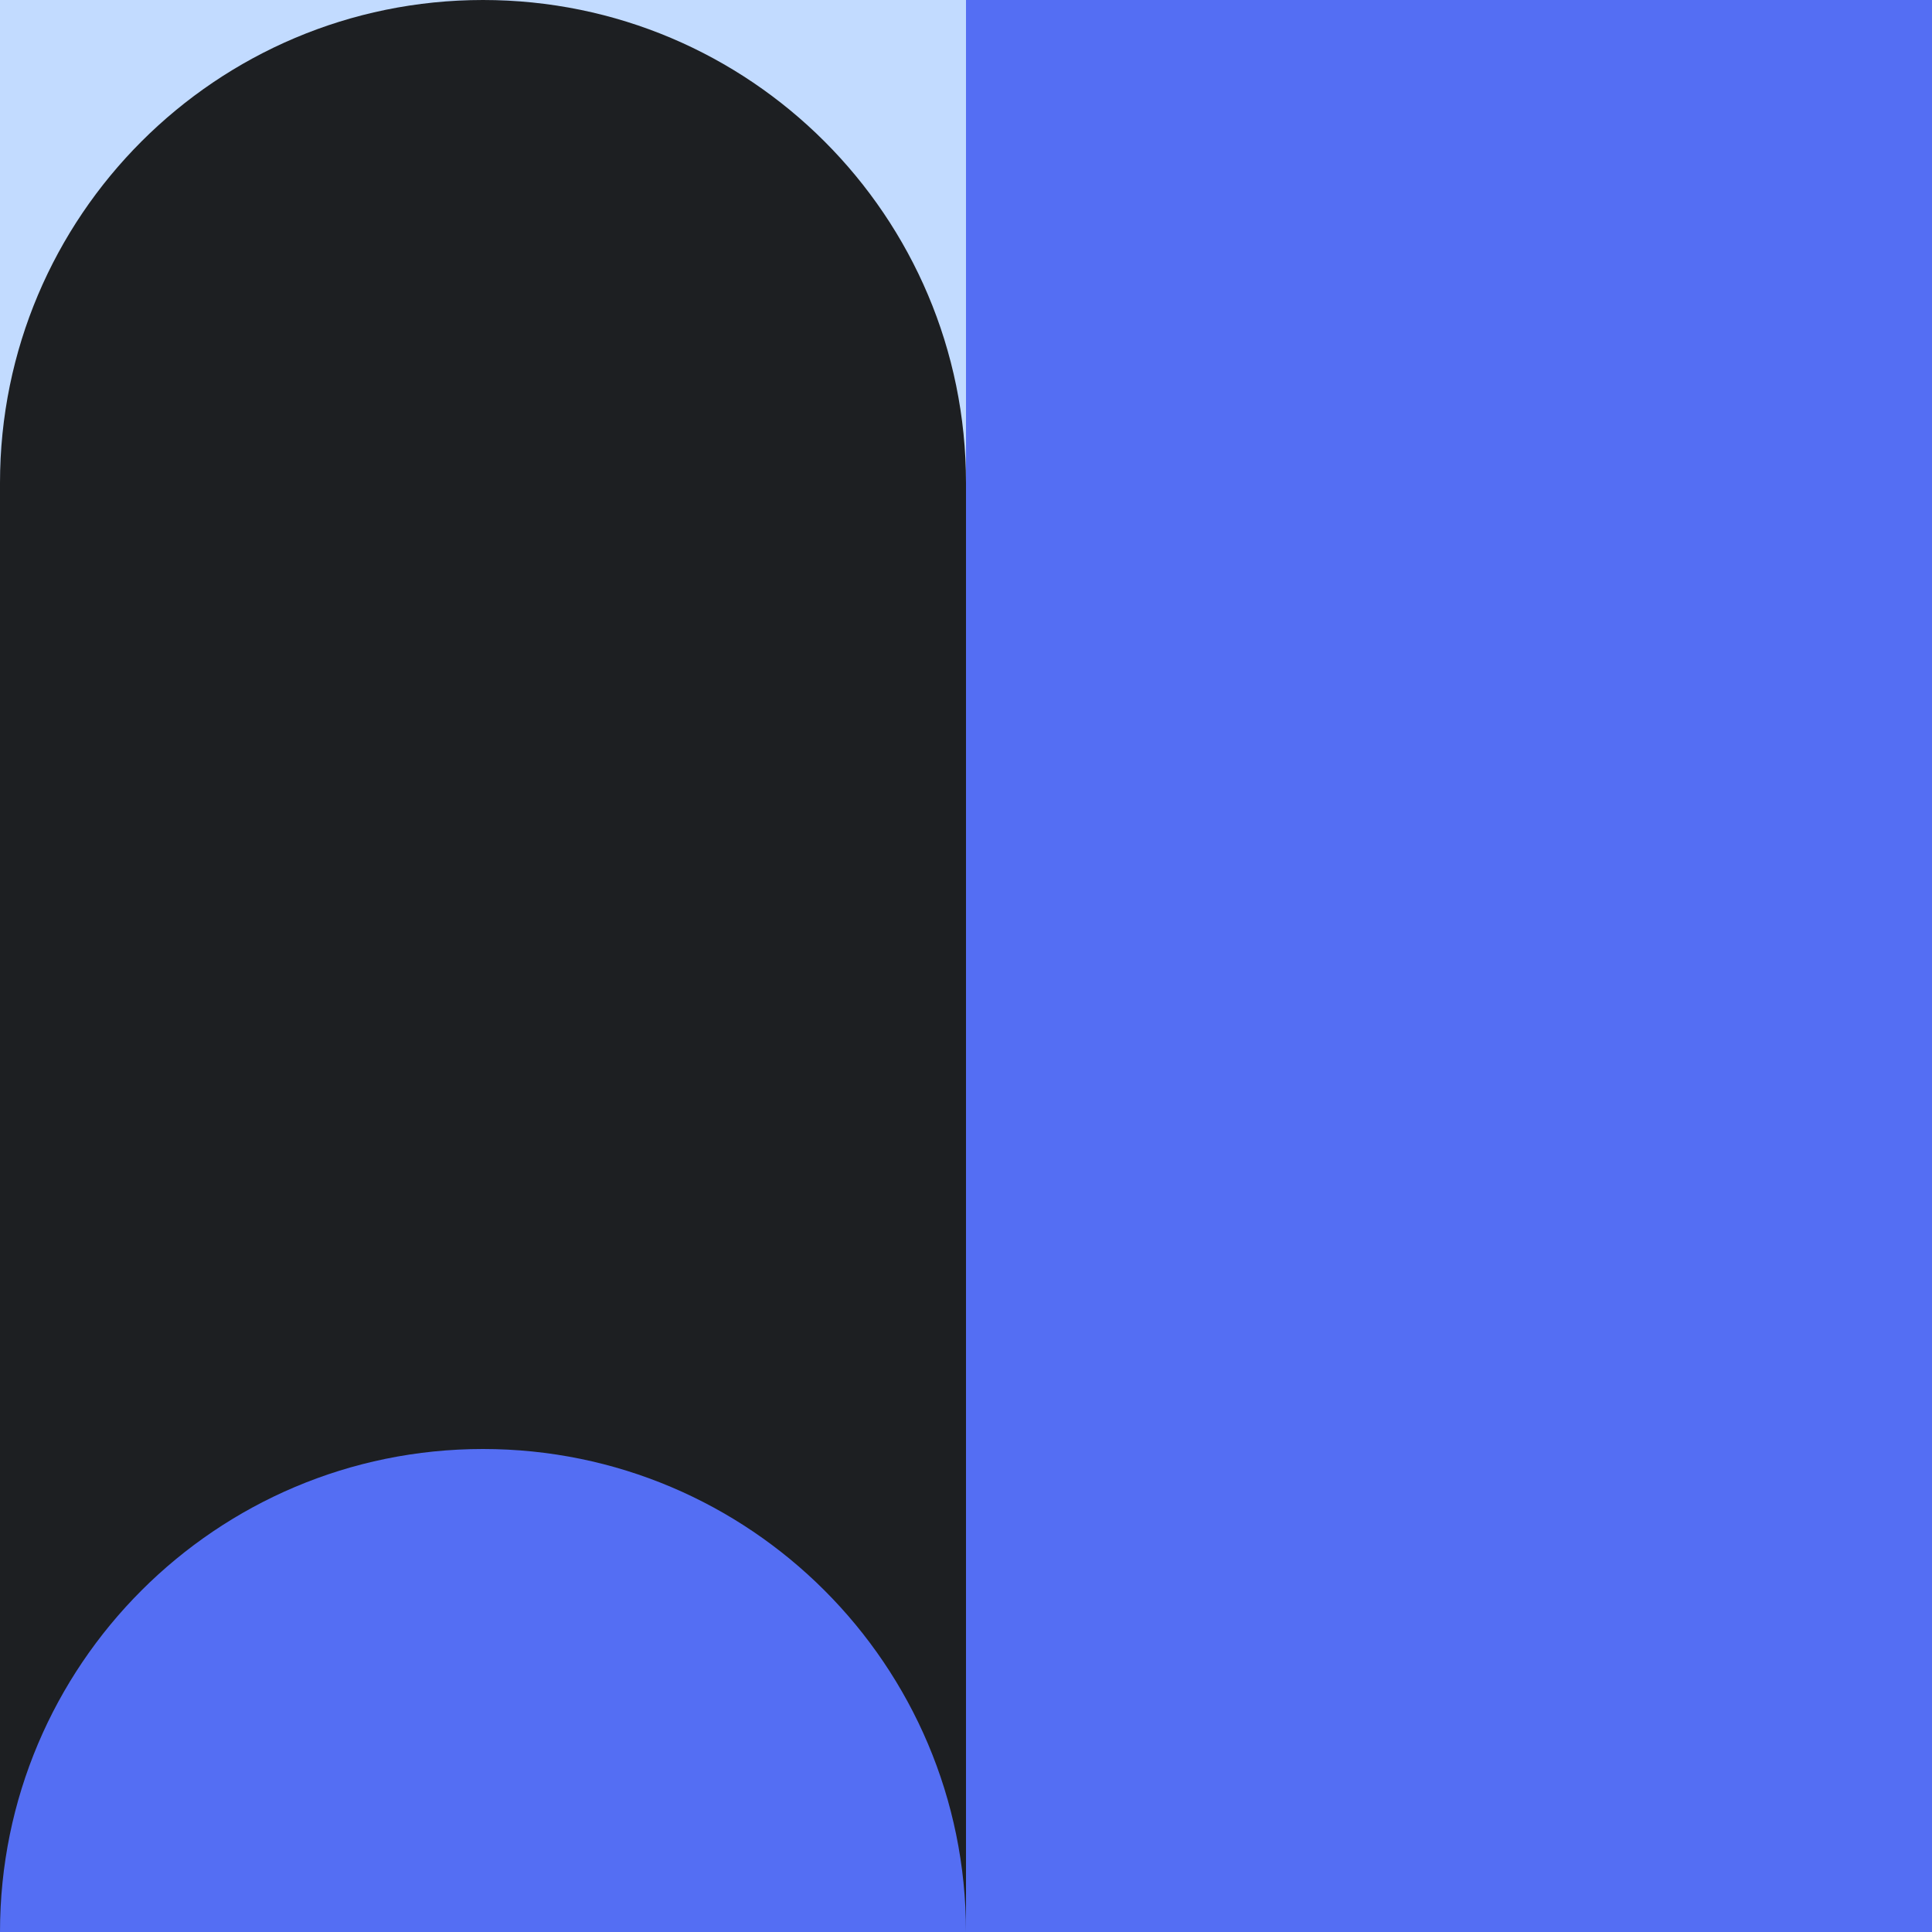
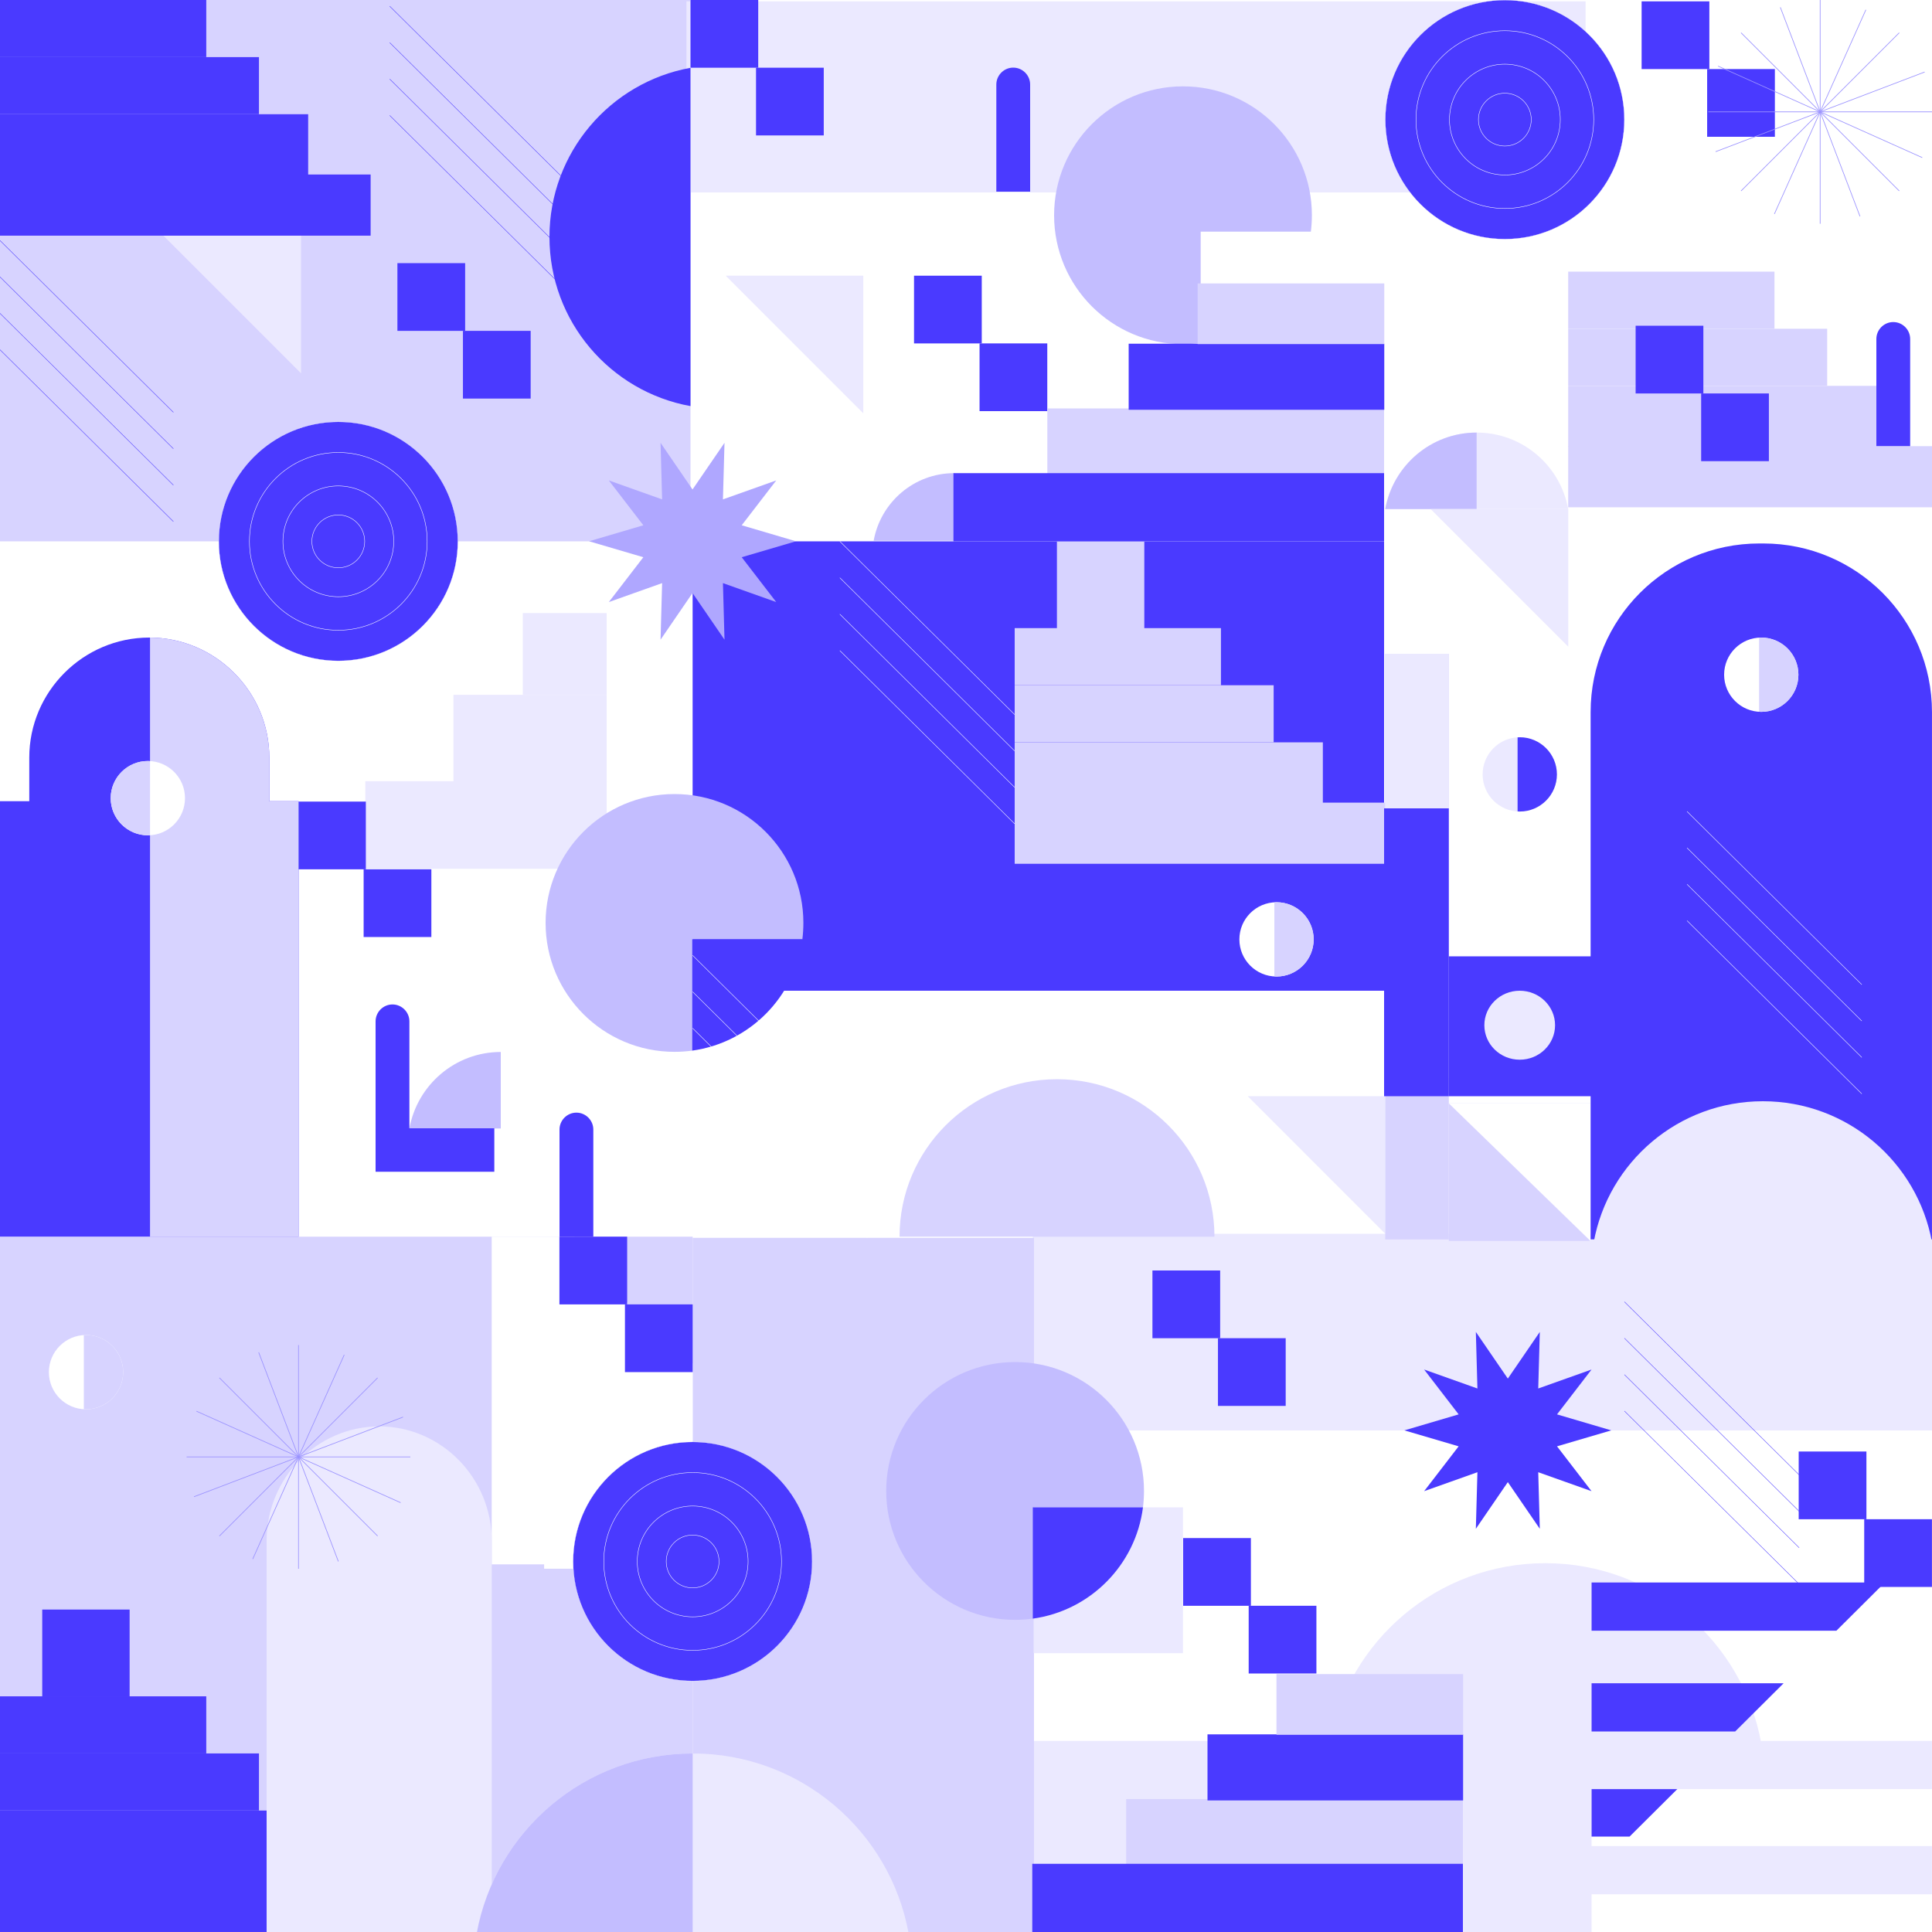
- <svg xmlns="http://www.w3.org/2000/svg" width="400" height="400" viewBox="0 0 400 400" fill="none">
-   <rect x="200" y="200" width="200" height="200" transform="rotate(180 200 200)" fill="#C2DBFF" />
-   <rect x="200" y="200" width="200" height="100" transform="rotate(180 200 200)" fill="#1D1F22" />
-   <path d="M100 0C44.772 0 0 44.772 0 100L200 100C200 44.772 155.228 0 100 0Z" fill="#1D1F22" />
-   <rect width="200" height="200" transform="matrix(-1 0 0 1 400 0)" fill="#546EF3" />
-   <rect x="200" y="400" width="200" height="200" transform="rotate(180 200 400)" fill="#1D1F22" />
-   <path d="M100 300C44.772 300 0 344.772 0 400H200C200 344.772 155.228 300 100 300Z" fill="#546EF3" />
-   <rect width="200" height="200" transform="matrix(-1 0 0 1 400 200)" fill="#546EF3" />
+ <svg xmlns="http://www.w3.org/2000/svg" width="10000" height="10000" viewBox="0 0 10000 10000" fill="none">
+   <g clip-path="url(#clip0_1702_269)">
+     <rect width="10000" height="10000" fill="white" />
+     <path d="M8847.56 7H8497V357.554H8847.56V7Z" fill="#4A3AFF" />
+     <path d="M9186.72 357.446H8836.16V708.001H9186.72V357.446Z" fill="#4A3AFF" />
+     <path d="M2706 3173V3596.25H3140.12V3173.22L2706 3173Z" fill="#EBE9FF" />
+     <path d="M3140.11 3596.46H2347.05V4049.82H3140.11V3596.46Z" fill="#EBE9FF" />
+     <path d="M3140.12 4043.36H1891V4496.72H3140.12V4043.36Z" fill="#EBE9FF" />
+     <path d="M3574 0H-11V2802H3574V0Z" fill="#D7D3FF" />
+     <rect x="5346" y="6386" width="4654" height="1018" fill="#EBE9FF" />
+     <rect x="3553" y="7" width="4654" height="989" fill="#EBE9FF" />
+     <path d="M5351.89 6407H3585V10008.9H5351.89V6407Z" fill="#D7D3FF" />
+     <path d="M9126.89 2813H9106C8623.86 2813 8233 3203.86 8233 3686V6414.89H9999.89V3686C9999.89 3203.86 9609.04 2813 9126.89 2813Z" fill="#4A3AFF" />
+     <path d="M3585.29 6401H0V9999.99H3585.29V6401Z" fill="#D7D3FF" />
+     <path d="M7164 2802H3585V5128H7164V2802Z" fill="#4A3AFF" />
+     <path d="M1067.6 8780.16H0V9075.77H1067.6V8780.16Z" fill="#4A3AFF" />
+     <path d="M1340.41 9075.77H0V9371.26H1340.41V9075.77Z" fill="#4A3AFF" />
+     <path d="M1595.05 9371.37H0V9687.84H1595.05V9371.37Z" fill="#4A3AFF" />
+     <path d="M1918.41 9683.43H0V9999.9H1918.41V9683.43Z" fill="#4A3AFF" />
+     <path d="M6319.6 3251.16H5252V3546.77H6319.6V3251.16Z" fill="#D7D3FF" />
+     <path d="M6592.41 3546.77H5252V3842.26H6592.41V3546.77Z" fill="#D7D3FF" />
+     <path d="M6847.05 3842.37H5252V4158.84H6847.05V3842.37Z" fill="#D7D3FF" />
+     <path d="M7170.41 4154.43H5252V4470.9H7170.41V4154.43Z" fill="#D7D3FF" />
+     <path d="M9184.6 1406H8117V1701.61H9184.6V1406Z" fill="#D7D3FF" />
+     <path d="M9457.41 1701.61H8117V1997.1H9457.41V1701.61Z" fill="#D7D3FF" />
+     <path d="M9712.05 1997.21H8117V2313.68H9712.05V1997.21Z" fill="#D7D3FF" />
+     <path d="M10035.4 2309.27H8117V2625.74H10035.4V2309.27Z" fill="#D7D3FF" />
+     <path d="M1067.6 0H0V295.605H1067.6V0Z" fill="#4A3AFF" />
+     <path d="M1340.41 295.606H0V591.104H1340.41V295.606Z" fill="#4A3AFF" />
+     <path d="M1595.05 591.211H0V907.678H1595.05V591.211Z" fill="#4A3AFF" />
+     <path d="M1918.41 903.269H0V1219.74H1918.41V903.269Z" fill="#4A3AFF" />
+     <path d="M670.906 8331H218.617V8783.28H670.906V8331Z" fill="#4A3AFF" />
+     <path d="M5922.91 2802H5470.62V3254.28H5922.91V2802Z" fill="#D7D3FF" />
+     <path d="M9421.07 0C9421.07 0 9421.07 1134.14 9421.07 1158.01" stroke="#9A92FF" stroke-width="3.533" stroke-miterlimit="10" />
+     <path d="M10000 578.952C10000 578.952 8865.87 578.952 8842 578.952" stroke="#9A92FF" stroke-width="3.533" stroke-miterlimit="10" />
+     <path d="M9830.45 169.578C9830.45 169.578 9028.46 971.552 9011.58 988.435" stroke="#9A92FF" stroke-width="3.533" stroke-miterlimit="10" />
+     <path d="M9830.45 988.327C9830.45 988.327 9028.46 186.353 9011.58 169.47" stroke="#9A92FF" stroke-width="3.533" stroke-miterlimit="10" />
+     <path d="M9962.08 372.706C9962.08 372.706 8902.33 776.596 8879.96 785.091" stroke="#9A92FF" stroke-width="3.533" stroke-miterlimit="10" />
+     <path d="M9627.32 1119.95C9627.32 1119.95 9223.42 60.218 9214.93 37.851" stroke="#9A92FF" stroke-width="3.533" stroke-miterlimit="10" />
+     <path d="M9949.5 815.738C9949.5 815.738 8914.48 351.952 8892.76 342.274" stroke="#9A92FF" stroke-width="3.533" stroke-miterlimit="10" />
+     <path d="M9184.28 1107.37C9184.28 1107.37 9648.08 72.369 9657.75 50.648" stroke="#9A92FF" stroke-width="3.533" stroke-miterlimit="10" />
+     <path d="M3246.01 7056.73V6740.16H2974.71V6401H2545V8097.1H2816.42V8119.68H3155.58H3246.01H3585.28V7056.73H3246.01Z" fill="white" />
+     <path d="M3246.12 6401H2895.56V6751.55H3246.12V6401Z" fill="#4A3AFF" />
+     <path d="M9660.56 7513H9310V7863.55H9660.56V7513Z" fill="#4A3AFF" />
+     <path d="M6315.56 6576H5965V6926.55H6315.56V6576Z" fill="#4A3AFF" />
+     <path d="M6474.56 7961H6124V8311.55H6474.56V7961Z" fill="#4A3AFF" />
+     <path d="M1893.56 4149H1543V4499.55H1893.56V4149Z" fill="#4A3AFF" />
+     <path d="M2407.56 1362H2057V1712.55H2407.56V1362Z" fill="#4A3AFF" />
+     <path d="M5081.56 1427H4731V1777.55H5081.56V1427Z" fill="#4A3AFF" />
+     <path d="M8816.56 1686H8466V2036.55H8816.56V1686Z" fill="#4A3AFF" />
+     <path d="M3924.56 0H3574V350.554H3924.56V0Z" fill="#4A3AFF" />
+     <path d="M3585.28 6751.45H3234.72V7102H3585.28V6751.45Z" fill="#4A3AFF" />
+     <path d="M9999.72 7863.45H9649.16V8214H9999.72V7863.45Z" fill="#4A3AFF" />
+     <path d="M6654.72 6926.45H6304.16V7277H6654.72V6926.45Z" fill="#4A3AFF" />
+     <path d="M6813.72 8311.45H6463.16V8662H6813.72V8311.45Z" fill="#4A3AFF" />
+     <path d="M2232.72 4499.45H1882.16V4850H2232.72V4499.45Z" fill="#4A3AFF" />
+     <path d="M2746.72 1712.45H2396.16V2063H2746.72V1712.45Z" fill="#4A3AFF" />
+     <path d="M5420.72 1777.45H5070.16V2128H5420.72V1777.45Z" fill="#4A3AFF" />
+     <path d="M9155.72 2036.45H8805.16V2387H9155.72V2036.45Z" fill="#4A3AFF" />
+     <path d="M4263.72 350.446H3913.16V701.001H4263.72V350.446Z" fill="#4A3AFF" />
+     <path d="M2545.24 10000.4V7974.75C2545.24 7649.25 2283.07 7383 1962.62 7383C1642.17 7383 1380 7649.25 1380 7974.75V10000.4H2545.24Z" fill="#EBE9FF" />
+     <path d="M1393.96 4146.81V3921.21C1393.96 3579.48 1114.38 3300 772.74 3300C430.997 3300 151.516 3579.58 151.516 3921.21V4146.81H0V6400.79H1545.37V4146.81H1393.96Z" fill="#4A3AFF" />
+     <path d="M1393.96 4146.81V3921.21C1393.96 3580.77 1116.42 3302.15 776.504 3300V6400.69H1545.48V4146.81H1393.96Z" fill="#D7D3FF" />
+     <path d="M4703.39 10008.8C4607.47 9478.38 4143.35 9076 3585.25 9076C3027.15 9076 2562.92 9478.38 2467 10008.8H4703.39Z" fill="#EBE9FF" />
+     <path d="M8117 2635C8076.38 2409.82 7879.85 2239 7643.52 2239C7407.19 2239 7210.62 2409.82 7170 2635H8117Z" fill="#EBE9FF" />
+     <path d="M10000 6430C9924.9 6014.89 9561.51 5700 9124.54 5700C8687.57 5700 8324.1 6014.89 8249 6430H10000Z" fill="#EBE9FF" />
+     <path d="M3574 351C3158.89 426.102 2844 789.487 2844 1226.46C2844 1663.43 3158.89 2026.9 3574 2102V351Z" fill="#4A3AFF" />
+     <path d="M9116.39 9023.84C9020.47 8493.38 8556.35 8091 7998.25 8091C7440.15 8091 6975.92 8493.38 6880 9023.84H9116.39Z" fill="#EBE9FF" />
+     <path d="M3585.14 9076C3027.04 9076 2562.92 9478.38 2467 10008.8H3585.14V9076Z" fill="#C3BDFF" />
+     <path d="M7643 2239C7406.91 2239 7210.58 2409.82 7170 2635H7643V2239Z" fill="#C3BDFF" />
+     <path d="M2592 5445C2355.91 5445 2159.58 5615.82 2119 5841H2592V5445Z" fill="#C3BDFF" />
+     <path d="M4939 2449C4730.86 2449 4557.77 2599.97 4522 2799H4939V2449Z" fill="#C3BDFF" />
+     <path d="M6123.02 7801.97H5350.28V8556.74H6123.02V7801.97Z" fill="#EBE9FF" />
+     <path d="M5921.28 7717.02C5921.28 7745.84 5919.45 7774.12 5916.01 7801.97H5345.65V8378.02C5315.76 8382.11 5285.11 8384.26 5254.14 8384.26C4885.73 8384.26 4587 8085.53 4587 7717.13C4587 7348.72 4885.73 7050 5254.14 7050C5622.55 7049.89 5921.28 7348.72 5921.28 7717.02Z" fill="#C3BDFF" />
+     <path d="M4158.28 4777.02C4158.28 4805.84 4156.45 4834.12 4153.01 4861.97H3582.65V5438.02C3552.76 5442.11 3522.11 5444.26 3491.14 5444.26C3122.73 5444.26 2824 5145.53 2824 4777.13C2824 4408.72 3122.73 4110 3491.14 4110C3859.55 4109.89 4158.28 4408.72 4158.28 4777.02Z" fill="#C3BDFF" />
+     <path d="M6790.28 1114.02C6790.28 1142.84 6788.45 1171.12 6785.01 1198.97H6214.65V1775.02C6184.76 1779.11 6154.11 1781.26 6123.14 1781.26C5754.73 1781.26 5456 1482.53 5456 1114.13C5456 745.724 5754.73 447 6123.14 447C6491.55 446.892 6790.28 745.724 6790.28 1114.02Z" fill="#C3BDFF" />
+     <path d="M5916.01 7801.97C5878.05 8100.27 5643.09 8337.16 5345.65 8378.02V7801.97H5916.01Z" fill="#4A3AFF" />
+     <path d="M4153.01 4861.97C4115.05 5160.27 3880.09 5397.16 3582.65 5438.02V4861.97H4153.01Z" fill="#4A3AFF" />
+     <path d="M3585 5510.4L4489.58 6406.68" stroke="white" stroke-width="2.233" stroke-miterlimit="10" />
+     <path d="M8408 7303.4L9312.58 8199.68" stroke="#4A3AFF" stroke-width="2.233" stroke-miterlimit="10" />
+     <path d="M4347 3367.4L5251.58 4263.68" stroke="white" stroke-width="2.233" stroke-miterlimit="10" />
+     <path d="M8732 4765.4L9636.58 5661.68" stroke="white" stroke-width="2.233" stroke-miterlimit="10" />
+     <path d="M-7 1803.4L897.577 2699.68" stroke="#4A3AFF" stroke-width="2.233" stroke-miterlimit="10" />
+     <path d="M2017 597.403L2921.58 1493.68" stroke="#4A3AFF" stroke-width="2.233" stroke-miterlimit="10" />
+     <path d="M3585 5322.01L4489.58 6218.18" stroke="white" stroke-width="2.233" stroke-miterlimit="10" />
+     <path d="M8408 7115.01L9312.58 8011.18" stroke="#4A3AFF" stroke-width="2.233" stroke-miterlimit="10" />
+     <path d="M4347 3179.01L5251.58 4075.18" stroke="white" stroke-width="2.233" stroke-miterlimit="10" />
+     <path d="M8732 4577.01L9636.58 5473.18" stroke="white" stroke-width="2.233" stroke-miterlimit="10" />
+     <path d="M-7 1615.01L897.577 2511.18" stroke="#4A3AFF" stroke-width="2.233" stroke-miterlimit="10" />
+     <path d="M2017 409.007L2921.58 1305.18" stroke="#4A3AFF" stroke-width="2.233" stroke-miterlimit="10" />
+     <path d="M3585 5133.5L4489.58 6029.68" stroke="white" stroke-width="2.233" stroke-miterlimit="10" />
+     <path d="M8408 6926.5L9312.58 7822.68" stroke="#4A3AFF" stroke-width="2.233" stroke-miterlimit="10" />
+     <path d="M4347 2990.5L5251.58 3886.68" stroke="white" stroke-width="2.233" stroke-miterlimit="10" />
+     <path d="M8732 4388.5L9636.58 5284.68" stroke="white" stroke-width="2.233" stroke-miterlimit="10" />
+     <path d="M-7 1426.5L897.577 2322.68" stroke="#4A3AFF" stroke-width="2.233" stroke-miterlimit="10" />
+     <path d="M2017 220.503L2921.58 1116.68" stroke="#4A3AFF" stroke-width="2.233" stroke-miterlimit="10" />
+     <path d="M3585 4945L4489.58 5841.28" stroke="white" stroke-width="2.233" stroke-miterlimit="10" />
+     <path d="M8408 6738L9312.58 7634.28" stroke="#4A3AFF" stroke-width="2.233" stroke-miterlimit="10" />
+     <path d="M4347 2802L5251.58 3698.28" stroke="white" stroke-width="2.233" stroke-miterlimit="10" />
+     <path d="M8732 4200L9636.58 5096.28" stroke="white" stroke-width="2.233" stroke-miterlimit="10" />
+     <path d="M-7 1238L897.577 2134.28" stroke="#4A3AFF" stroke-width="2.233" stroke-miterlimit="10" />
+     <path d="M2017 32L2921.58 928.28" stroke="#4A3AFF" stroke-width="2.233" stroke-miterlimit="10" />
+     <path d="M445.271 7294.53C551.459 7294.53 637.542 7208.45 637.542 7102.27C637.542 6996.08 551.459 6910 445.271 6910C339.082 6910 253 6996.08 253 7102.27C253 7208.45 339.082 7294.53 445.271 7294.53Z" fill="white" />
+     <path d="M445.271 6910C441.508 6910 437.744 6910.32 433.98 6910.54V7293.89C437.744 7294.1 441.508 7294.43 445.271 7294.43C551.408 7294.43 637.542 7208.4 637.542 7102.16C637.435 6996.13 551.408 6910 445.271 6910Z" fill="#D7D3FF" />
+     <path d="M6607.27 5054.53C6713.46 5054.53 6799.54 4968.45 6799.54 4862.27C6799.54 4756.08 6713.46 4670 6607.27 4670C6501.08 4670 6415 4756.08 6415 4862.27C6415 4968.45 6501.08 5054.53 6607.27 5054.53Z" fill="white" />
+     <path d="M6607.27 4670C6603.51 4670 6599.74 4670.32 6595.98 4670.54V5053.89C6599.74 5054.1 6603.51 5054.43 6607.27 5054.43C6713.41 5054.43 6799.54 4968.4 6799.54 4862.16C6799.43 4756.13 6713.41 4670 6607.27 4670Z" fill="#D7D3FF" />
+     <path d="M765.272 4323.53C659.084 4323.53 573.001 4237.45 573.001 4131.27C573.001 4025.08 659.084 3939 765.272 3939C871.461 3939 957.543 4025.08 957.543 4131.27C957.543 4237.45 871.461 4323.53 765.272 4323.53Z" fill="white" />
+     <path d="M765.272 3939C769.035 3939 772.799 3939.32 776.562 3939.54V4322.89C772.799 4323.1 769.035 4323.43 765.272 4323.43C659.135 4323.43 573.001 4237.4 573.001 4131.16C573.108 4025.13 659.135 3939 765.272 3939Z" fill="#D7D3FF" />
+     <path d="M7866.27 4200.53C7972.46 4200.53 8058.54 4114.45 8058.54 4008.27C8058.54 3902.08 7972.46 3816 7866.27 3816C7760.08 3816 7674 3902.08 7674 4008.27C7674 4114.45 7760.08 4200.53 7866.27 4200.53Z" fill="#EBE9FF" />
+     <path d="M7866.27 3816C7862.51 3816 7858.74 3816.32 7854.98 3816.54V4199.89C7858.74 4200.1 7862.51 4200.43 7866.27 4200.43C7972.41 4200.43 8058.54 4114.4 8058.54 4008.16C8058.43 3902.13 7972.41 3816 7866.27 3816Z" fill="#4A3AFF" />
+     <path d="M9116.27 3684.53C9222.46 3684.53 9308.54 3598.45 9308.54 3492.27C9308.54 3386.08 9222.46 3300 9116.27 3300C9010.08 3300 8924 3386.08 8924 3492.27C8924 3598.45 9010.08 3684.53 9116.27 3684.53Z" fill="white" />
+     <path d="M9116.27 3300C9112.51 3300 9108.74 3300.32 9104.98 3300.54V3683.89C9108.74 3684.1 9112.51 3684.43 9116.27 3684.43C9222.41 3684.43 9308.54 3598.4 9308.54 3492.16C9308.43 3386.13 9222.41 3300 9116.27 3300Z" fill="#D7D3FF" />
+     <path d="M1545.07 6962C1545.07 6962 1545.07 8096.14 1545.07 8120.01" stroke="#9A92FF" stroke-width="3.533" stroke-miterlimit="10" />
+     <path d="M2124.03 7540.95C2124.03 7540.95 989.873 7540.95 966 7540.95" stroke="#9A92FF" stroke-width="3.533" stroke-miterlimit="10" />
+     <path d="M1954.45 7131.58C1954.45 7131.58 1152.46 7933.55 1135.58 7950.43" stroke="#9A92FF" stroke-width="3.533" stroke-miterlimit="10" />
+     <path d="M1954.45 7950.33C1954.45 7950.33 1152.46 7148.35 1135.58 7131.47" stroke="#9A92FF" stroke-width="3.533" stroke-miterlimit="10" />
+     <path d="M2086.08 7334.71C2086.08 7334.71 1026.33 7738.6 1003.96 7747.09" stroke="#9A92FF" stroke-width="3.533" stroke-miterlimit="10" />
+     <path d="M1751.32 8081.95C1751.32 8081.95 1347.42 7022.22 1338.93 6999.85" stroke="#9A92FF" stroke-width="3.533" stroke-miterlimit="10" />
+     <path d="M2073.5 7777.74C2073.5 7777.74 1038.48 7313.95 1016.76 7304.27" stroke="#9A92FF" stroke-width="3.533" stroke-miterlimit="10" />
+     <path d="M1308.28 8069.36C1308.28 8069.36 1772.08 7034.37 1781.75 7012.65" stroke="#9A92FF" stroke-width="3.533" stroke-miterlimit="10" />
+     <path d="M4203.65 8082.06C4203.65 8423.68 3926.7 8700.62 3585.07 8700.62C3243.44 8700.62 2966.5 8423.68 2966.5 8082.06C2966.5 7740.44 3243.44 7463.5 3585.07 7463.5C3926.7 7463.5 4203.65 7740.44 4203.65 8082.06Z" fill="#4A3AFF" stroke="white" />
+     <path d="M3585.07 8542.08C3839.14 8542.08 4045.1 8336.13 4045.1 8082.06C4045.1 7828 3839.14 7622.04 3585.07 7622.04C3331.01 7622.04 3125.04 7828 3125.04 8082.06C3125.04 8336.13 3331.01 8542.08 3585.07 8542.08Z" fill="#4A3AFF" stroke="white" stroke-width="2.233" stroke-miterlimit="10" />
+     <path d="M3868.58 8126.49C3893.18 7970.02 3786.27 7823.23 3629.8 7798.63C3473.32 7774.03 3326.54 7880.94 3301.94 8037.41C3277.34 8193.88 3384.25 8340.67 3540.72 8365.27C3697.2 8389.87 3843.99 8282.96 3868.58 8126.49Z" fill="#4A3AFF" stroke="white" stroke-width="2.233" stroke-miterlimit="10" />
+     <path d="M3681.65 8178.75C3735.03 8125.37 3735.03 8038.84 3681.65 7985.46C3628.28 7932.09 3541.74 7932.09 3488.37 7985.46C3434.99 8038.84 3434.99 8125.37 3488.37 8178.75C3541.74 8232.12 3628.28 8232.12 3681.65 8178.75Z" fill="#4A3AFF" stroke="white" stroke-width="2.233" stroke-miterlimit="10" />
+     <path d="M8407.65 619.062C8407.65 960.684 8130.7 1237.62 7789.07 1237.62C7447.44 1237.62 7170.5 960.684 7170.5 619.062C7170.5 277.44 7447.44 0.5 7789.07 0.5C8130.7 0.5 8407.65 277.44 8407.65 619.062Z" fill="#4A3AFF" stroke="white" />
+     <path d="M7789.07 1079.08C8043.14 1079.08 8249.1 873.125 8249.1 619.062C8249.1 364.999 8043.14 159.04 7789.07 159.04C7535.01 159.04 7329.04 364.999 7329.04 619.062C7329.04 873.125 7535.01 1079.08 7789.07 1079.08Z" fill="#4A3AFF" stroke="white" stroke-width="2.233" stroke-miterlimit="10" />
+     <path d="M8072.58 663.488C8097.18 507.016 7990.27 360.23 7833.8 335.632C7677.32 311.035 7530.54 417.94 7505.94 574.412C7481.34 730.884 7588.25 877.67 7744.72 902.268C7901.2 926.865 8047.99 819.96 8072.58 663.488Z" fill="#4A3AFF" stroke="white" stroke-width="2.233" stroke-miterlimit="10" />
+     <path d="M7885.65 715.747C7939.03 662.374 7939.03 575.837 7885.65 522.464C7832.28 469.09 7745.74 469.09 7692.37 522.464C7638.99 575.838 7638.99 662.373 7692.37 715.747C7745.74 769.121 7832.28 769.121 7885.65 715.747Z" fill="#4A3AFF" stroke="white" stroke-width="2.233" stroke-miterlimit="10" />
+     <path d="M2369.65 2802.06C2369.65 3143.68 2092.7 3420.62 1751.07 3420.62C1409.44 3420.62 1132.5 3143.68 1132.5 2802.06C1132.5 2460.44 1409.44 2183.5 1751.07 2183.5C2092.7 2183.5 2369.65 2460.44 2369.65 2802.06Z" fill="#4A3AFF" stroke="white" />
+     <path d="M1751.07 3262.08C2005.14 3262.08 2211.1 3056.13 2211.1 2802.06C2211.1 2548 2005.14 2342.04 1751.07 2342.04C1497.01 2342.04 1291.04 2548 1291.04 2802.06C1291.04 3056.13 1497.01 3262.08 1751.07 3262.08Z" fill="#4A3AFF" stroke="white" stroke-width="2.233" stroke-miterlimit="10" />
+     <path d="M2034.58 2846.49C2059.18 2690.02 1952.27 2543.23 1795.8 2518.63C1639.32 2494.03 1492.54 2600.94 1467.94 2757.41C1443.34 2913.88 1550.25 3060.67 1706.72 3085.27C1863.2 3109.87 2009.99 3002.96 2034.58 2846.49Z" fill="#4A3AFF" stroke="white" stroke-width="2.233" stroke-miterlimit="10" />
+     <path d="M1847.65 2898.75C1901.03 2845.37 1901.03 2758.84 1847.65 2705.46C1794.28 2652.09 1707.74 2652.09 1654.37 2705.46C1600.99 2758.84 1600.99 2845.37 1654.37 2898.75C1707.74 2952.12 1794.28 2952.12 1847.65 2898.75Z" fill="#4A3AFF" stroke="white" stroke-width="2.233" stroke-miterlimit="10" />
+     <path d="M7170.44 6386.23L6458.13 5673.83H7170.44V6386.23Z" fill="#EBE9FF" />
+     <path d="M8117.31 3347.4L7405 2635H8117.31V3347.4Z" fill="#EBE9FF" />
+     <path d="M4468.31 2139.4L3756 1427H4468.31V2139.4Z" fill="#EBE9FF" />
+     <path d="M1558.31 1932.4L846 1220H1558.31V1932.4Z" fill="#EBE9FF" />
+     <path d="M3584.5 2533.56L3750.01 2292L3741.91 2584.8L4017.76 2486.69L3839.11 2718.83L4120 2801.61L3839.11 2884.17L4017.76 3116.31L3741.91 3018.2L3750.01 3311L3584.5 3069.44L3418.99 3311L3427.09 3018.2L3151.24 3116.31L3329.89 2884.17L3049 2801.61L3329.89 2718.83L3151.24 2486.69L3427.09 2584.8L3418.99 2292L3584.5 2533.56Z" fill="#AFA7FF" />
+     <path d="M7804.5 7135.56L7970.01 6894L7961.91 7186.8L8237.76 7088.69L8059.11 7320.83L8340 7403.61L8059.11 7486.17L8237.76 7718.31L7961.91 7620.2L7970.01 7913L7804.5 7671.44L7638.99 7913L7647.09 7620.2L7371.24 7718.31L7549.89 7486.17L7269 7403.61L7549.89 7320.83L7371.24 7088.69L7647.09 7186.8L7638.99 6894L7804.5 7135.56Z" fill="#4A3AFF" />
+     <rect x="5352" y="9011" width="2886" height="989" fill="#EBE9FF" />
+     <path d="M5471.08 5586C5921.08 5586 6286 5950.96 6286 6401H4656C4656 5950.96 5020.92 5586 5471.08 5586Z" fill="#D7D3FF" />
+     <path d="M7164 2114H5421V2456H7164V2114Z" fill="#D7D3FF" />
+     <path d="M7572 9312H5829V9654H7572V9312Z" fill="#D7D3FF" />
+     <path d="M7165 1779H5842V2121H7165V1779Z" fill="#4A3AFF" />
+     <path d="M7573 8977H6250V9319H7573V8977Z" fill="#4A3AFF" />
+     <path d="M7165 1467H6199V1781H7165V1467Z" fill="#D7D3FF" />
+     <path d="M7573 8665H6607V8979H7573V8665Z" fill="#D7D3FF" />
+     <path d="M7164 2449H4935V2802H7164V2449Z" fill="#4A3AFF" />
+     <path d="M7572 9647H5343V10000H7572V9647Z" fill="#4A3AFF" />
+     <path d="M7499.05 3384H7170V6415.33H7499.05V3384Z" fill="#D7D3FF" />
+     <path d="M7499.05 3384H7170V5580.56H7499.05V3384Z" fill="#EBE9FF" />
+     <path d="M7499 4184H7164V5674H7499V4184Z" fill="#4A3AFF" />
+     <path d="M8232 5711H7499V6423H8232V5711Z" fill="#D7D3FF" />
+     <path d="M8232 6423L7499 5711H8232V6423Z" fill="white" />
+     <path d="M8249 4950H7499V5674H8249V4950Z" fill="#4A3AFF" />
+     <path d="M7866 5485C7967.07 5485 8049 5405.08 8049 5306.5C8049 5207.92 7967.07 5128 7866 5128C7764.93 5128 7683 5207.92 7683 5306.5C7683 5405.08 7764.93 5485 7866 5485Z" fill="#EBE9FF" />
+     <path d="M2558.56 5840H1944V6064.96H2558.56V5840Z" fill="#4A3AFF" />
+     <path d="M3071 6401V5846.58C3071 5798.46 3031.58 5759 2983.5 5759C2935.42 5759 2896 5798.46 2896 5846.58V6401H3071Z" fill="#4A3AFF" />
+     <path d="M2119 5841V5286.58C2119 5238.46 2079.58 5199 2031.5 5199C1983.42 5199 1944 5238.46 1944 5286.58V5841H2119Z" fill="#4A3AFF" />
+     <path d="M5332 992V437.576C5332 389.459 5292.58 350 5244.5 350C5196.42 350 5157 389.459 5157 437.576V992H5332Z" fill="#4A3AFF" />
+     <path d="M9887 2309V1754.58C9887 1706.46 9847.58 1667 9799.5 1667C9751.42 1667 9712 1706.46 9712 1754.58V2309H9887Z" fill="#4A3AFF" />
+     <path d="M9755.84 8191L9505.18 8440.47H8238V8191H9755.84Z" fill="#4A3AFF" />
+     <path d="M9231.94 8712.53L8981.38 8962H8238V8712.53H9231.94Z" fill="#4A3AFF" />
+     <path d="M8685.23 9256.86L8434.57 9506.22H8238V9256.86H8685.23Z" fill="#4A3AFF" />
+     <path d="M9999.73 9010.95H8208V9260.43H9999.73V9010.95Z" fill="#EBE9FF" />
+     <path d="M9999.73 9555.28H8208V9804.75H9999.73V9555.28Z" fill="#EBE9FF" />
+   </g>
+   <defs>
+     <clipPath id="clip0_1702_269">
+       <rect width="10000" height="10000" fill="white" />
+     </clipPath>
+   </defs>
</svg>
